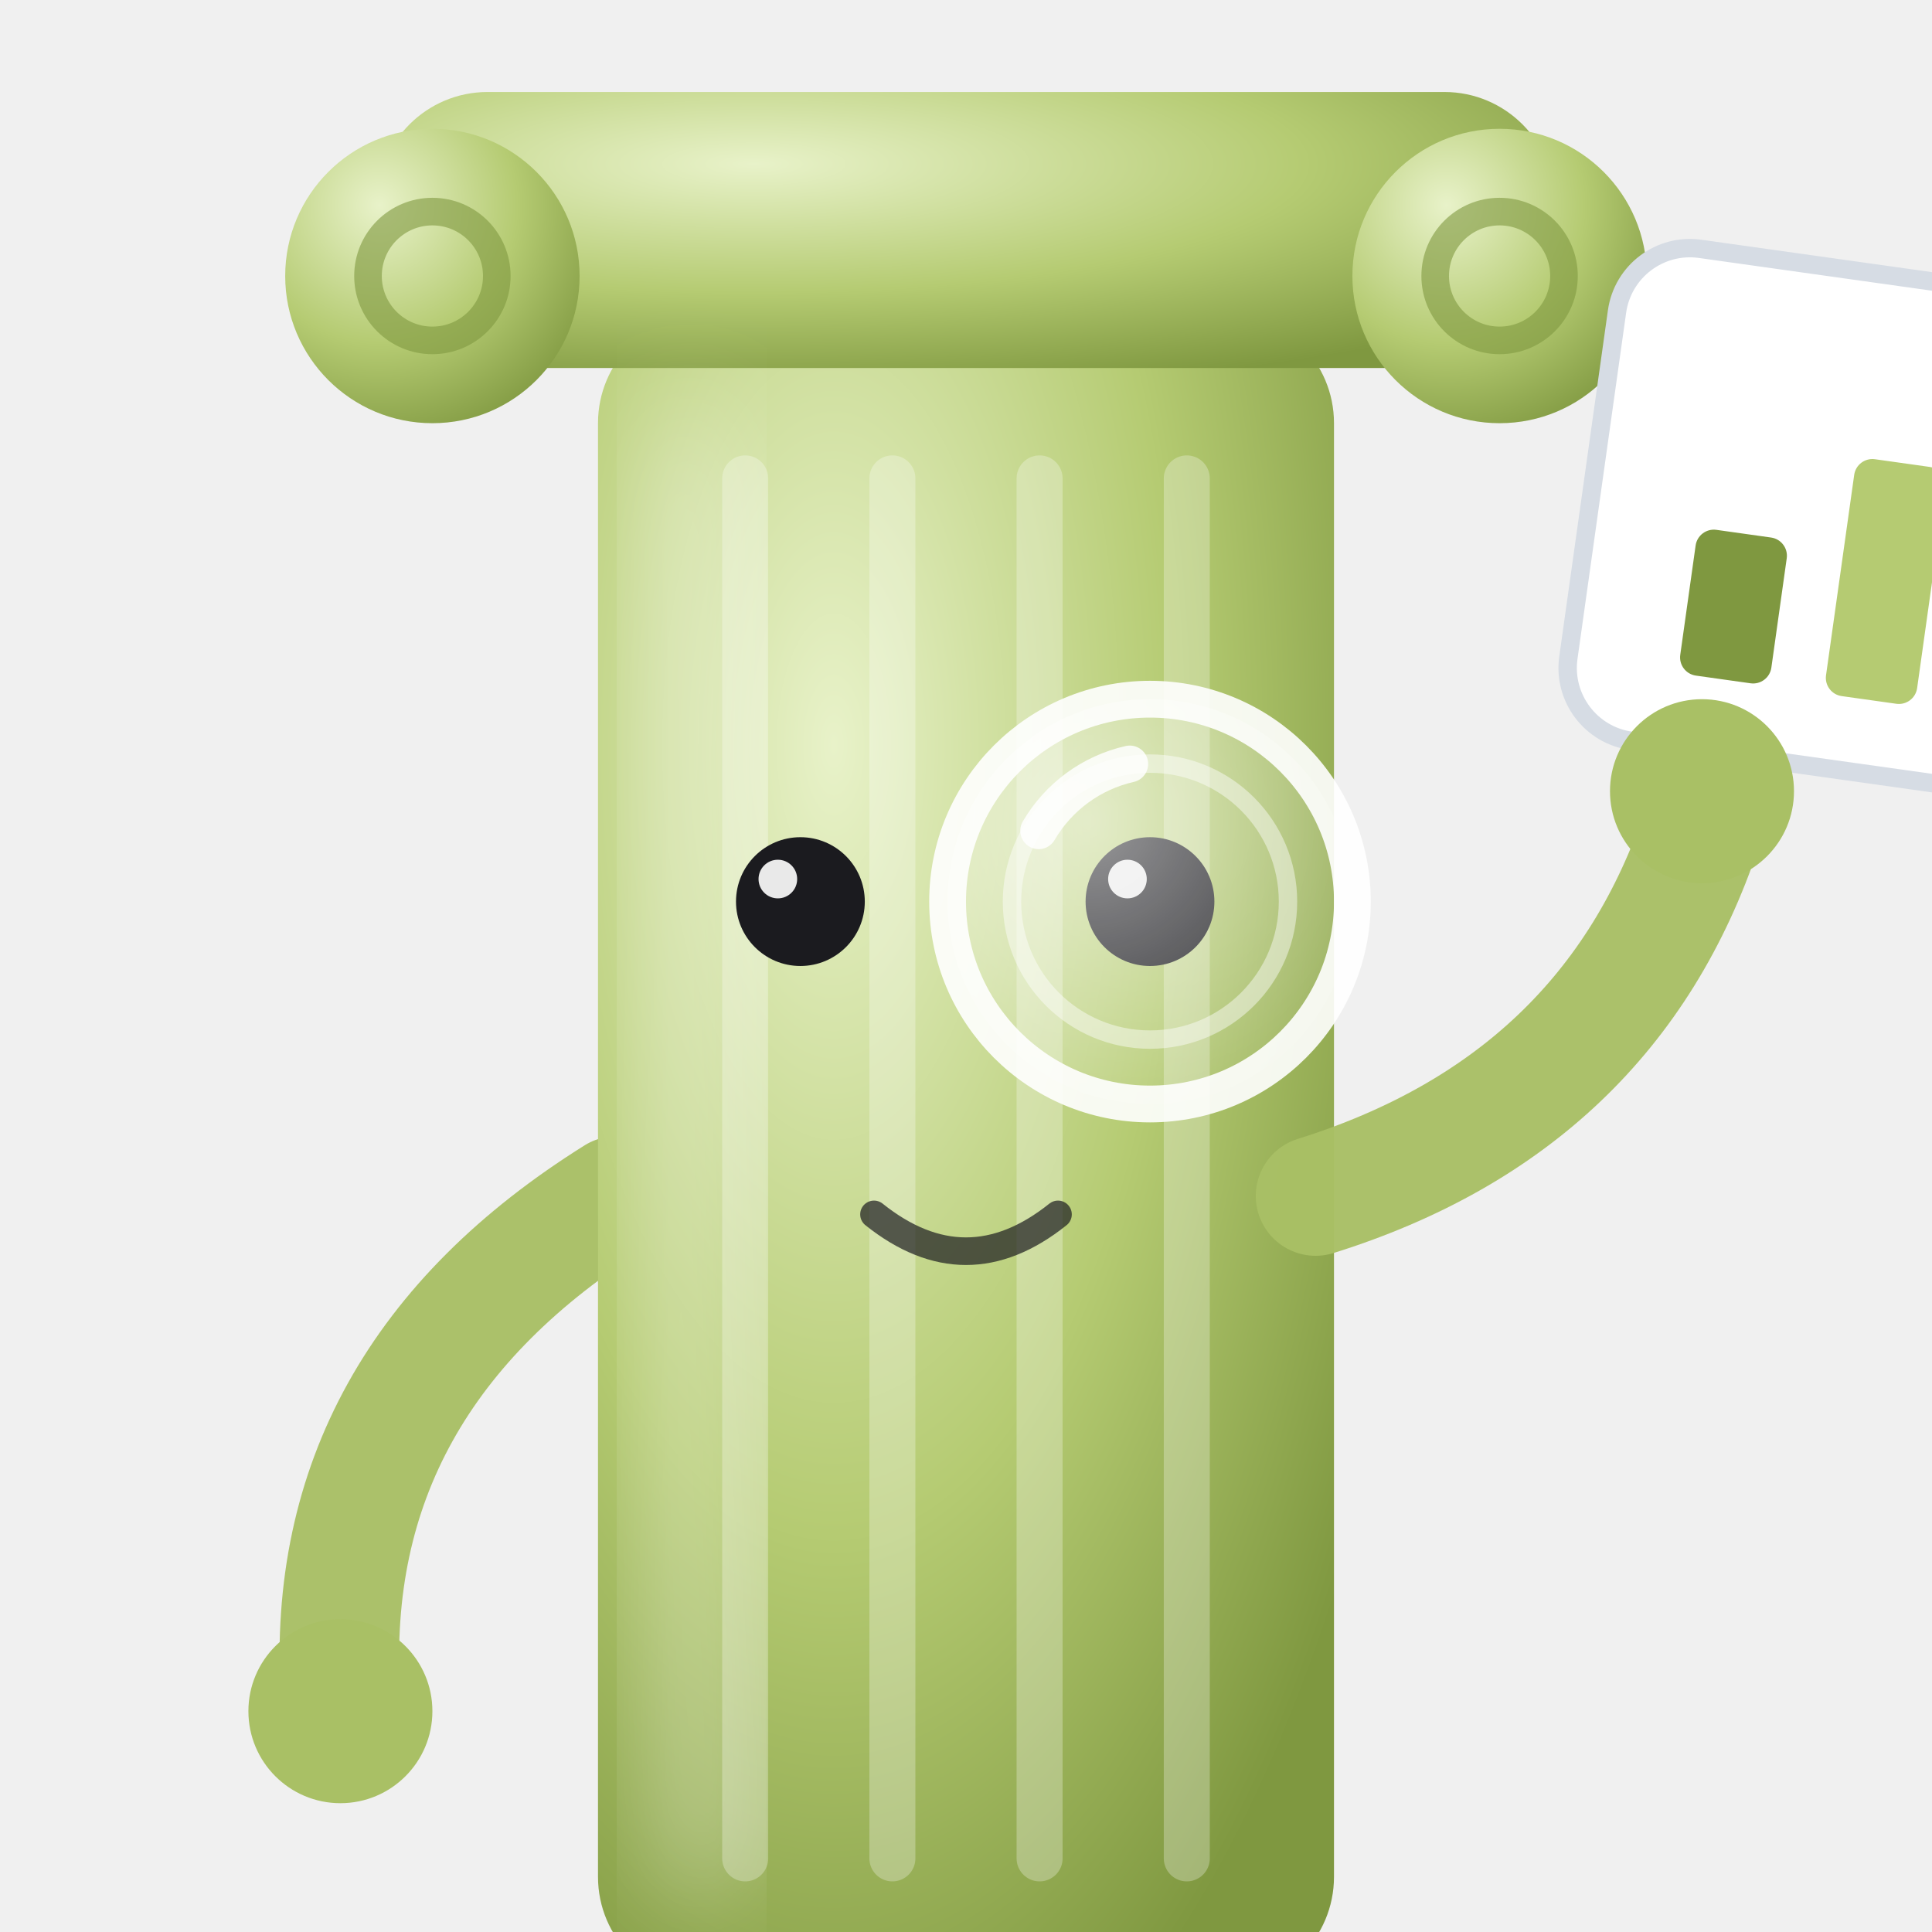
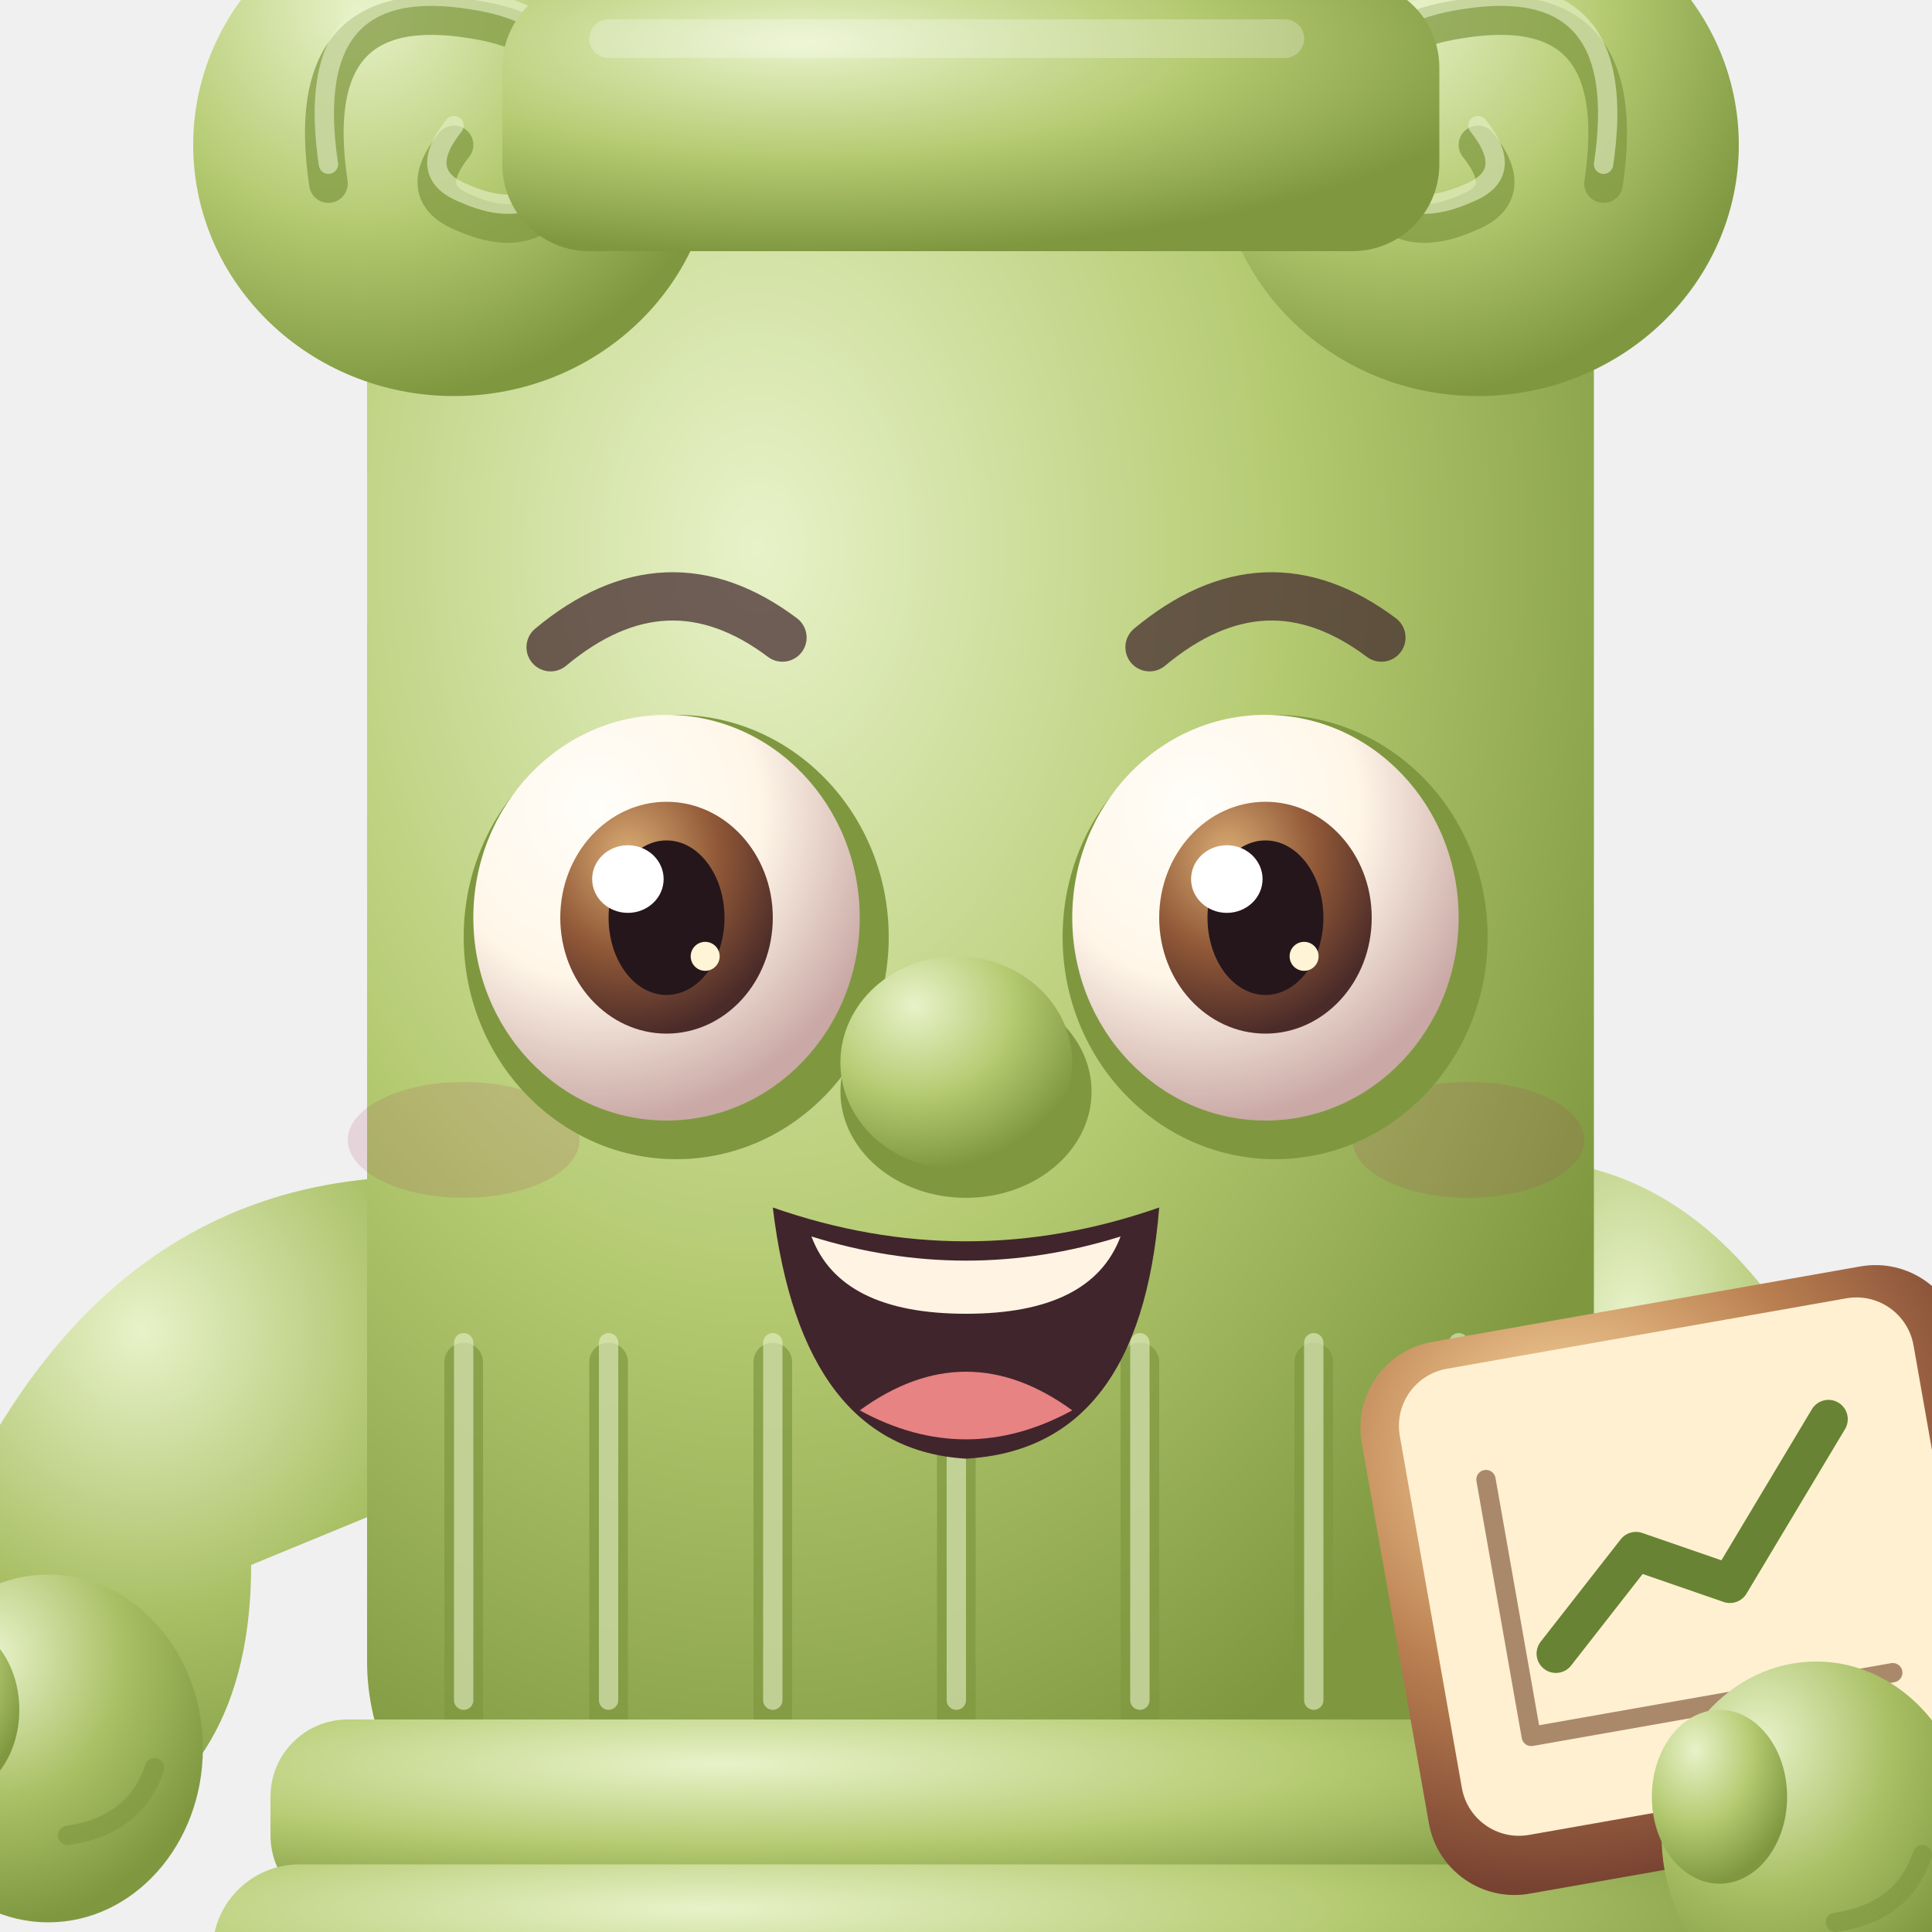
<svg xmlns="http://www.w3.org/2000/svg" viewBox="0 0 64 64" width="48" height="48" role="img" aria-label="Delphi, Analytics">
  <defs>
-     <radialGradient id="sm-delphi-b" cx="32%" cy="26%" r="85%">
+     <radialGradient id="sm-delphi-clay" cx="32%" cy="23%" r="78%">
      <stop offset="0" stop-color="#E8F2C9" />
-       <stop offset=".55" stop-color="#B5CB72" />
+       <stop offset="0.54" stop-color="#B5CB72" />
      <stop offset="1" stop-color="#7F9840" />
    </radialGradient>
-     <radialGradient id="sm-delphi-l" cx="35%" cy="30%" r="75%">
-       <stop offset="0" stop-color="#fff" stop-opacity=".55" />
-       <stop offset="1" stop-color="#fff" stop-opacity=".08" />
+     <radialGradient id="sm-delphi-arm" cx="32%" cy="23%" r="78%">
+       <stop offset="0" stop-color="#E8F2C9" />
+       <stop offset="0.54" stop-color="#A9C065" />
+       <stop offset="1" stop-color="#7F9840" />
    </radialGradient>
-     <filter id="sm-delphi-f" x="-20%" y="-20%" width="140%" height="140%">
-       <feGaussianBlur stdDeviation="6" />
-     </filter>
-     <filter id="sm-delphi-s" x="-50%" y="-50%" width="200%" height="200%">
-       <feGaussianBlur stdDeviation="8" />
-     </filter>
+     <radialGradient id="sm-delphi-recess" cx="32%" cy="23%" r="78%">
+       <stop offset="0" stop-color="#7F9840" />
+       <stop offset="0.54" stop-color="#7F9840" />
+       <stop offset="1" stop-color="#594454" />
+     </radialGradient>
+     <radialGradient id="sm-delphi-boot" cx="32%" cy="23%" r="78%">
+       <stop offset="0" stop-color="#d39a69" />
+       <stop offset="0.54" stop-color="#966347" />
+       <stop offset="1" stop-color="#4a302d" />
+     </radialGradient>
+     <radialGradient id="sm-delphi-wood" cx="32%" cy="23%" r="78%">
+       <stop offset="0" stop-color="#ffe0a6" />
+       <stop offset="0.54" stop-color="#bb8051" />
+       <stop offset="1" stop-color="#774231" />
+     </radialGradient>
+     <radialGradient id="sm-delphi-gold" cx="32%" cy="23%" r="78%">
+       <stop offset="0" stop-color="#fff5bb" />
+       <stop offset="0.54" stop-color="#ebba54" />
+       <stop offset="1" stop-color="#aa612e" />
+     </radialGradient>
+     <radialGradient id="sm-delphi-red" cx="32%" cy="23%" r="78%">
+       <stop offset="0" stop-color="#ffb3a4" />
+       <stop offset="0.54" stop-color="#e47065" />
+       <stop offset="1" stop-color="#a53247" />
+     </radialGradient>
+     <radialGradient id="sm-delphi-white" cx="32%" cy="23%" r="78%">
+       <stop offset="0" stop-color="#fffef9" />
+       <stop offset="0.54" stop-color="#fff6e8" />
+       <stop offset="1" stop-color="#c9a8a5" />
+     </radialGradient>
+     <radialGradient id="sm-delphi-iris" cx="32%" cy="23%" r="78%">
+       <stop offset="0" stop-color="#d9ab73" />
+       <stop offset="0.54" stop-color="#905837" />
+       <stop offset="1" stop-color="#4b2b29" />
+     </radialGradient>
+     <radialGradient id="sm-delphi-floor">
+       <stop stop-color="#38252e" stop-opacity=".31" />
+       <stop offset=".55" stop-color="#483442" stop-opacity=".2" />
+       <stop offset="1" stop-color="#483442" stop-opacity="0" />
+     </radialGradient>
  </defs>
-   <g transform="scale(0.30476) translate(-45 -70)">
-     <path d="M128 300 L125 344" fill="none" stroke="#A9C065" stroke-width="13" stroke-linecap="round" stroke-linejoin="round" opacity=".96" />
-     <path d="M172 300 L175 344" fill="none" stroke="#A9C065" stroke-width="13" stroke-linecap="round" stroke-linejoin="round" opacity=".96" />
-     <ellipse cx="121" cy="347" rx="17" ry="9" fill="#A9C065" />
-     <ellipse cx="179" cy="347" rx="17" ry="9" fill="#A9C065" />
-     <path d="M112 200 Q80 220 82 254" fill="none" stroke="#A9C065" stroke-width="13" stroke-linecap="round" stroke-linejoin="round" opacity=".96" />
-     <circle cx="82" cy="256" r="10" fill="#A9C065" />
-     <rect x="110" y="104" width="80" height="182" rx="12" fill="url(#sm-delphi-b)" />
-     <path d="M126 122 v150 M142 122 v150 M158 122 v150 M174 122 v150" stroke="#fff" stroke-opacity=".28" stroke-width="5" stroke-linecap="round" />
-     <rect x="86" y="80" width="128" height="30" rx="12" fill="url(#sm-delphi-b)" />
-     <circle cx="92" cy="100" r="16" fill="url(#sm-delphi-b)" />
-     <circle cx="92" cy="100" r="7" fill="none" stroke="#7F9840" stroke-opacity=".6" stroke-width="3" />
-     <circle cx="208" cy="100" r="16" fill="url(#sm-delphi-b)" />
-     <circle cx="208" cy="100" r="7" fill="none" stroke="#7F9840" stroke-opacity=".6" stroke-width="3" />
-     <rect x="96" y="280" width="108" height="24" rx="10" fill="url(#sm-delphi-b)" />
-     <path d="M116 116 Q112 200 118 276 L126 276 Q120 200 124 116 Z" fill="#fff" opacity=".42" filter="url(#sm-delphi-f)" />
-     <g class="sm-blink">
-       <circle cx="132" cy="168" r="7" fill="#1B1B1F" />
-       <circle cx="129.55" cy="165.55" r="2.1" fill="#fff" opacity=".9" />
-       <circle cx="170" cy="168" r="7" fill="#1B1B1F" />
-       <circle cx="167.55" cy="165.55" r="2.1" fill="#fff" opacity=".9" />
+   <g transform="scale(0.32) translate(-50 -63)">
+     <g transform="translate(119 302) rotate(-9) scale(1 1)">
+       <rect x="-13" y="-53" width="27" height="71" rx="13" fill="url(#sm-delphi-arm)" />
+       <path d="M-17-13Q-12-20 12-17Q23-17 21-6L20 23Q32 37 14 45H-27Q-45 44-42 29Q-41 12-22 11Z" fill="url(#sm-delphi-boot)" />
+       <path d="M-42 32Q-24 42 22 32Q27 46 12 47H-28Q-45 45-42 32Z" fill="#49302b" />
+       <path d="M-40 33Q-20 43 24 33" fill="none" stroke="#bd9169" stroke-width="2.7" stroke-linecap="round" stroke-linejoin="round" />
+       <path d="M-39 30Q-33 17-19 17M-15-10Q-4-15 13-10" fill="none" stroke="#f1bd89" stroke-width="3" opacity="0.55" stroke-linecap="round" stroke-linejoin="round" />
+       <ellipse cx="-15" cy="-3" rx="2.7" ry="2.7" fill="#3b2826" />
+       <ellipse cx="2" cy="-1" rx="2.7" ry="2.7" fill="#3b2826" />
+       <path d="M-15 -3l17 2" fill="none" stroke="#f4d3a6" stroke-width="2.5" stroke-linecap="round" stroke-linejoin="round" />
+       <ellipse cx="-17" cy="4" rx="2.7" ry="2.7" fill="#3b2826" />
+       <ellipse cx="0" cy="6" rx="2.7" ry="2.7" fill="#3b2826" />
+       <path d="M-17 4l17 2" fill="none" stroke="#f4d3a6" stroke-width="2.5" stroke-linecap="round" stroke-linejoin="round" />
+       <ellipse cx="-19" cy="11" rx="2.7" ry="2.7" fill="#3b2826" />
+       <ellipse cx="-2" cy="13" rx="2.7" ry="2.7" fill="#3b2826" />
+       <path d="M-19 11l17 2" fill="none" stroke="#f4d3a6" stroke-width="2.5" stroke-linecap="round" stroke-linejoin="round" />
+       <path d="M-10 17q-14 9-17 5M-10 17q8 4 10 11" fill="none" stroke="#dfad7d" stroke-width="2" opacity="0.7" stroke-linecap="round" stroke-linejoin="round" />
+       <path d="M-29 26l6 1m-9-5l4 1m36-3l5-1" fill="none" stroke="#d5a47a" stroke-width="1.5" opacity="0.65" stroke-linecap="round" stroke-linejoin="round" />
    </g>
-     <circle cx="170" cy="168" r="22" fill="url(#sm-delphi-l)" stroke="#fff" stroke-opacity=".9" stroke-width="4" />
-     <circle cx="170" cy="168" r="15" fill="none" stroke="#fff" stroke-opacity=".45" stroke-width="2" />
-     <path d="M157.9 160.3 A15.4 15.4 0 0 1 167.8 153.04" fill="none" stroke="#fff" stroke-width="4" stroke-linecap="round" opacity=".85" />
-     <path d="M140 202 Q150 210 160 202" fill="none" stroke="#1B1B1F" stroke-width="3" stroke-linecap="round" opacity=".7" />
-     <path d="M188 200 Q220 190 230 160" fill="none" stroke="#A9C065" stroke-width="13" stroke-linecap="round" stroke-linejoin="round" opacity=".96" />
-     <g transform="rotate(8 248 140)">
-       <rect x="216" y="100" width="66" height="54" rx="8" fill="#fff" stroke="#D6DCE4" stroke-width="2" />
-       <rect x="228" y="130" width="10" height="16" rx="2" fill="#7F9840" />
-       <rect x="244" y="120" width="10" height="26" rx="2" fill="#B5CB72" />
-       <rect x="260" y="110" width="10" height="36" rx="2" fill="#7F9840" />
+     <g transform="translate(181 302) rotate(9) scale(-1 1)">
+       <rect x="-13" y="-53" width="27" height="71" rx="13" fill="url(#sm-delphi-arm)" />
+       <path d="M-17-13Q-12-20 12-17Q23-17 21-6L20 23Q32 37 14 45H-27Q-45 44-42 29Q-41 12-22 11Z" fill="url(#sm-delphi-boot)" />
+       <path d="M-42 32Q-24 42 22 32Q27 46 12 47H-28Q-45 45-42 32Z" fill="#49302b" />
+       <path d="M-40 33Q-20 43 24 33" fill="none" stroke="#bd9169" stroke-width="2.7" stroke-linecap="round" stroke-linejoin="round" />
+       <path d="M-39 30Q-33 17-19 17M-15-10Q-4-15 13-10" fill="none" stroke="#f1bd89" stroke-width="3" opacity="0.55" stroke-linecap="round" stroke-linejoin="round" />
+       <ellipse cx="-15" cy="-3" rx="2.7" ry="2.7" fill="#3b2826" />
+       <ellipse cx="2" cy="-1" rx="2.7" ry="2.7" fill="#3b2826" />
+       <path d="M-15 -3l17 2" fill="none" stroke="#f4d3a6" stroke-width="2.5" stroke-linecap="round" stroke-linejoin="round" />
+       <ellipse cx="-17" cy="4" rx="2.7" ry="2.7" fill="#3b2826" />
+       <ellipse cx="0" cy="6" rx="2.7" ry="2.7" fill="#3b2826" />
+       <path d="M-17 4l17 2" fill="none" stroke="#f4d3a6" stroke-width="2.5" stroke-linecap="round" stroke-linejoin="round" />
+       <ellipse cx="-19" cy="11" rx="2.7" ry="2.7" fill="#3b2826" />
+       <ellipse cx="-2" cy="13" rx="2.7" ry="2.7" fill="#3b2826" />
+       <path d="M-19 11l17 2" fill="none" stroke="#f4d3a6" stroke-width="2.5" stroke-linecap="round" stroke-linejoin="round" />
+       <path d="M-10 17q-14 9-17 5M-10 17q8 4 10 11" fill="none" stroke="#dfad7d" stroke-width="2" opacity="0.7" stroke-linecap="round" stroke-linejoin="round" />
+       <path d="M-29 26l6 1m-9-5l4 1m36-3l5-1" fill="none" stroke="#d5a47a" stroke-width="1.5" opacity="0.65" stroke-linecap="round" stroke-linejoin="round" />
    </g>
-     <circle cx="230" cy="156" r="10" fill="#A9C065" />
+     <path d="M111 187Q65 176 45 220Q37 249 59 254Q76 247 76 225L110 211Z" fill="url(#sm-delphi-arm)" />
+     <path d="M207 183Q238 183 250 240L232 255Q219 209 204 222Z" fill="url(#sm-delphi-arm)" />
+     <rect x="88" y="78" width="127" height="181" rx="24" fill="url(#sm-delphi-clay)" />
+     <path d="M98 204v37" fill="none" stroke="#7F9840" stroke-width="4" opacity="0.73" stroke-linecap="round" stroke-linejoin="round" />
+     <g transform="translate(0 -2)">
+       <path d="M98 204v37" fill="none" stroke="#E8F2C9" stroke-width="2" opacity="0.6" stroke-linecap="round" stroke-linejoin="round" />
+     </g>
+     <path d="M113 204v37" fill="none" stroke="#7F9840" stroke-width="4" opacity="0.73" stroke-linecap="round" stroke-linejoin="round" />
+     <g transform="translate(0 -2)">
+       <path d="M113 204v37" fill="none" stroke="#E8F2C9" stroke-width="2" opacity="0.6" stroke-linecap="round" stroke-linejoin="round" />
+     </g>
+     <path d="M130 204v37" fill="none" stroke="#7F9840" stroke-width="4" opacity="0.73" stroke-linecap="round" stroke-linejoin="round" />
+     <g transform="translate(0 -2)">
+       <path d="M130 204v37" fill="none" stroke="#E8F2C9" stroke-width="2" opacity="0.6" stroke-linecap="round" stroke-linejoin="round" />
+     </g>
+     <path d="M149 204v37" fill="none" stroke="#7F9840" stroke-width="4" opacity="0.73" stroke-linecap="round" stroke-linejoin="round" />
+     <g transform="translate(0 -2)">
+       <path d="M149 204v37" fill="none" stroke="#E8F2C9" stroke-width="2" opacity="0.6" stroke-linecap="round" stroke-linejoin="round" />
+     </g>
+     <path d="M168 204v37" fill="none" stroke="#7F9840" stroke-width="4" opacity="0.73" stroke-linecap="round" stroke-linejoin="round" />
+     <g transform="translate(0 -2)">
+       <path d="M168 204v37" fill="none" stroke="#E8F2C9" stroke-width="2" opacity="0.6" stroke-linecap="round" stroke-linejoin="round" />
+     </g>
+     <path d="M186 204v37" fill="none" stroke="#7F9840" stroke-width="4" opacity="0.73" stroke-linecap="round" stroke-linejoin="round" />
+     <g transform="translate(0 -2)">
+       <path d="M186 204v37" fill="none" stroke="#E8F2C9" stroke-width="2" opacity="0.6" stroke-linecap="round" stroke-linejoin="round" />
+     </g>
+     <path d="M201 204v37" fill="none" stroke="#7F9840" stroke-width="4" opacity="0.73" stroke-linecap="round" stroke-linejoin="round" />
+     <g transform="translate(0 -2)">
+       <path d="M201 204v37" fill="none" stroke="#E8F2C9" stroke-width="2" opacity="0.6" stroke-linecap="round" stroke-linejoin="round" />
+     </g>
+     <ellipse cx="97" cy="78" rx="27" ry="26" fill="url(#sm-delphi-clay)" />
+     <g transform="translate(97 78) scale(1 1)">
+       <path d="M-13 4Q-16-16 2-13Q15-11 12 1Q10 11 1 7Q-4 5 0 0" fill="none" stroke="#7F9840" stroke-width="4" opacity="0.73" stroke-linecap="round" stroke-linejoin="round" />
+       <g transform="translate(0 -2)">
+         <path d="M-13 4Q-16-16 2-13Q15-11 12 1Q10 11 1 7Q-4 5 0 0" fill="none" stroke="#E8F2C9" stroke-width="2" opacity="0.6" stroke-linecap="round" stroke-linejoin="round" />
+       </g>
+     </g>
+     <ellipse cx="203" cy="78" rx="27" ry="26" fill="url(#sm-delphi-clay)" />
+     <g transform="translate(203 78) scale(-1 1)">
+       <path d="M-13 4Q-16-16 2-13Q15-11 12 1Q10 11 1 7Q-4 5 0 0" fill="none" stroke="#7F9840" stroke-width="4" opacity="0.73" stroke-linecap="round" stroke-linejoin="round" />
+       <g transform="translate(0 -2)">
+         <path d="M-13 4Q-16-16 2-13Q15-11 12 1Q10 11 1 7Q-4 5 0 0" fill="none" stroke="#E8F2C9" stroke-width="2" opacity="0.6" stroke-linecap="round" stroke-linejoin="round" />
+       </g>
+     </g>
+     <rect x="102" y="61" width="97" height="28" rx="9" fill="url(#sm-delphi-clay)" />
+     <path d="M113 67H183" fill="none" stroke="white" stroke-width="4" opacity="0.26" stroke-linecap="round" stroke-linejoin="round" />
+     <rect x="78" y="241" width="146" height="20" rx="8" fill="url(#sm-delphi-clay)" />
+     <rect x="72" y="256" width="159" height="20" rx="9" fill="url(#sm-delphi-clay)" />
+     <ellipse cx="55" cy="244" rx="16" ry="18" fill="url(#sm-delphi-arm)" />
+     <ellipse cx="45" cy="240" rx="7" ry="9" fill="url(#sm-delphi-clay)" />
+     <path d="M57 253q7 -1 9 -7" fill="none" stroke="#7F9840" stroke-width="2" opacity="0.65" stroke-linecap="round" stroke-linejoin="round" />
+     <g transform="translate(150 158)">
+       <ellipse cx="-52" cy="23" rx="12" ry="6" fill="#a63655" opacity=".15" />
+       <ellipse cx="52" cy="23" rx="12" ry="6" fill="#a63655" opacity=".15" />
+       <g class="sm-blink">
+         <g transform="translate(-31 0)">
+           <path d="M-12 -28Q0 -38 12 -29" fill="none" stroke="#41252C" stroke-width="5" opacity="0.72" stroke-linecap="round" stroke-linejoin="round" />
+           <ellipse cx="1" cy="2" rx="22" ry="23" fill="#7F9840" />
+           <ellipse cx="0" cy="0" rx="20" ry="21" fill="url(#sm-delphi-white)" />
+           <ellipse cx="0" cy="0" rx="11" ry="12" fill="url(#sm-delphi-iris)" />
+           <ellipse cx="0" cy="0" rx="6" ry="8" fill="#25161c" />
+           <ellipse cx="-4" cy="-4" rx="3.7" ry="3.5" fill="white" />
+           <ellipse cx="4" cy="4" rx="1.5" ry="1.5" fill="#fff4d5" />
+         </g>
+         <g transform="translate(31 0)">
+           <path d="M-12 -28Q0 -38 12 -29" fill="none" stroke="#41252C" stroke-width="5" opacity="0.72" stroke-linecap="round" stroke-linejoin="round" />
+           <ellipse cx="1" cy="2" rx="22" ry="23" fill="#7F9840" />
+           <ellipse cx="0" cy="0" rx="20" ry="21" fill="url(#sm-delphi-white)" />
+           <ellipse cx="0" cy="0" rx="11" ry="12" fill="url(#sm-delphi-iris)" />
+           <ellipse cx="0" cy="0" rx="6" ry="8" fill="#25161c" />
+           <ellipse cx="-4" cy="-4" rx="3.7" ry="3.5" fill="white" />
+           <ellipse cx="4" cy="4" rx="1.5" ry="1.5" fill="#fff4d5" />
+         </g>
+       </g>
+       <ellipse cx="0" cy="18" rx="13" ry="11" fill="#7F9840" />
+       <ellipse cx="-1" cy="15" rx="12" ry="11" fill="url(#sm-delphi-clay)" />
+       <path d="M-20 30Q0 37 20 30Q18 55 0 56Q-17 55-20 30Z" fill="#41252C" />
+       <path d="M-16 33Q0 38 16 33Q13 41 0 41Q-13 41-16 33Z" fill="#fff4e4" />
+       <path d="M-11 51Q0 43 11 51Q0 57-11 51Z" fill="#e78383" />
+     </g>
+     <g transform="rotate(-10 223 227)">
+       <rect x="194" y="198" width="63" height="58" rx="9" fill="url(#sm-delphi-wood)" />
+       <rect x="198" y="201" width="54" height="49" rx="6" fill="#fff0d1" />
+       <path d="M206 213V240H244" fill="none" stroke="#aa896a" stroke-width="2" stroke-linecap="round" stroke-linejoin="round" />
+       <path d="M210 232L220 223L229 228L242 213" fill="none" stroke="#688333" stroke-width="4" stroke-linecap="round" stroke-linejoin="round" />
+     </g>
+     <ellipse cx="238" cy="253" rx="16" ry="18" fill="url(#sm-delphi-arm)" />
+     <ellipse cx="228" cy="249" rx="7" ry="9" fill="url(#sm-delphi-clay)" />
+     <path d="M240 262q7 -1 9 -7" fill="none" stroke="#7F9840" stroke-width="2" opacity="0.65" stroke-linecap="round" stroke-linejoin="round" />
  </g>
</svg>
